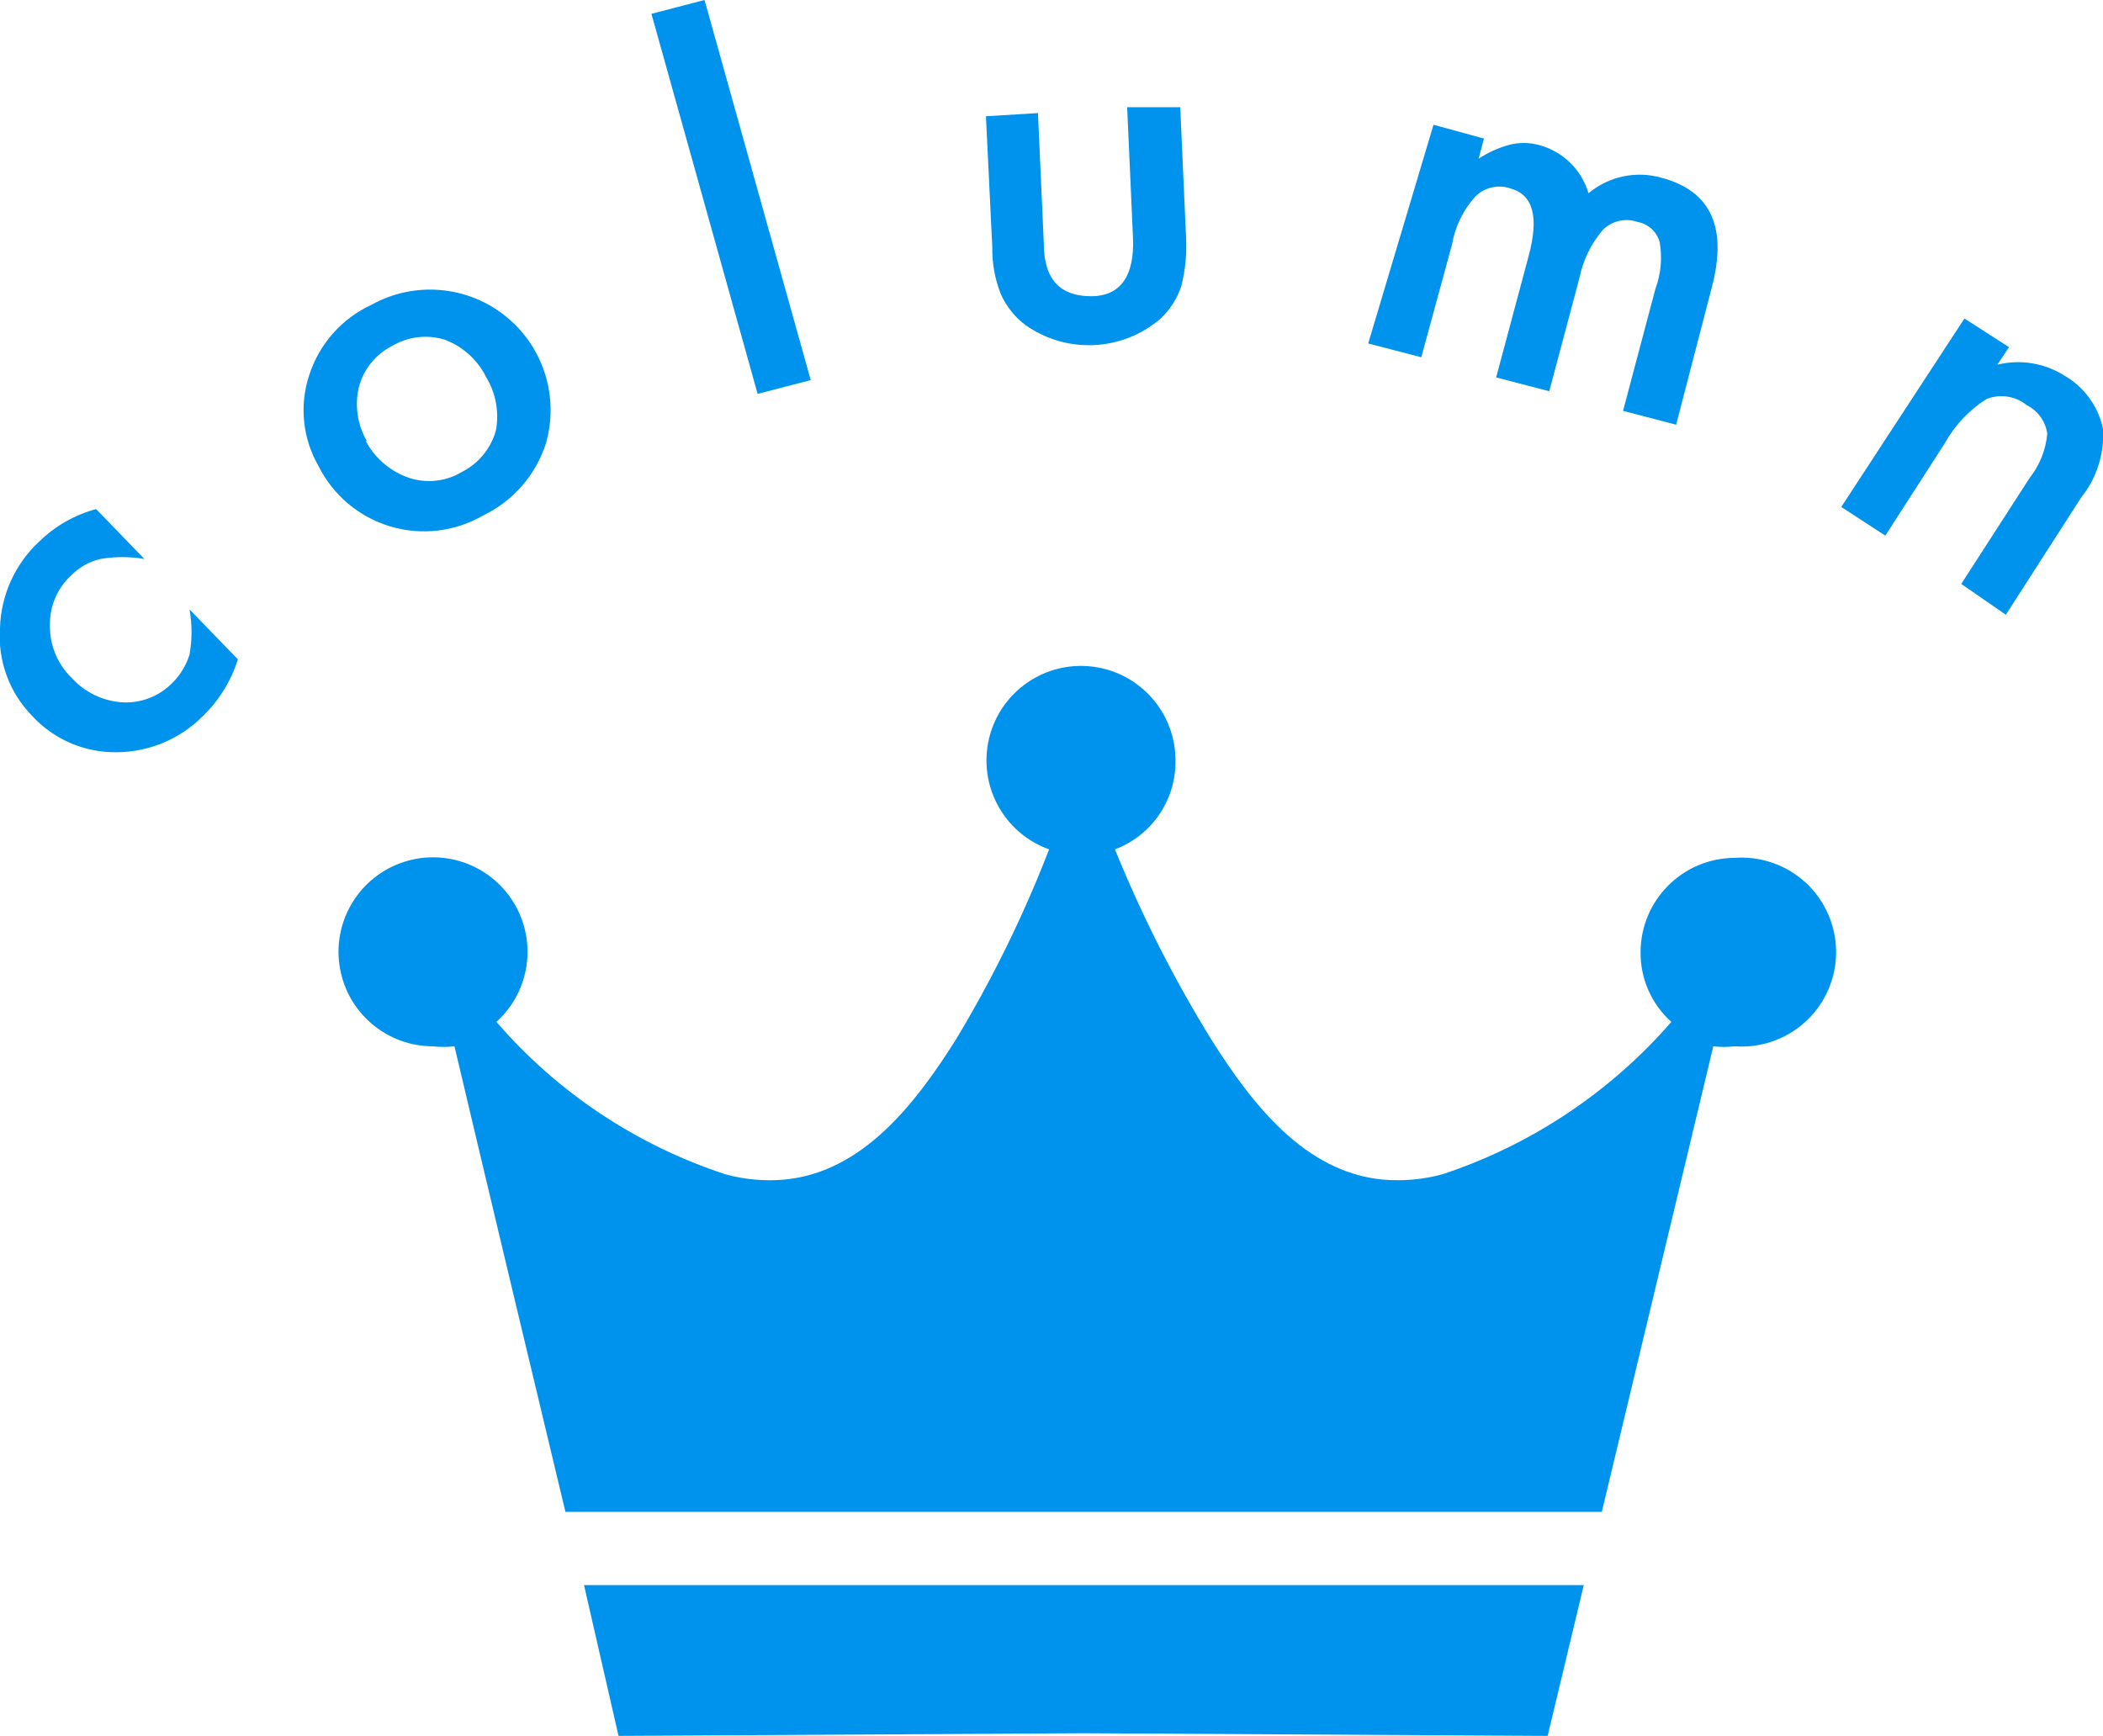
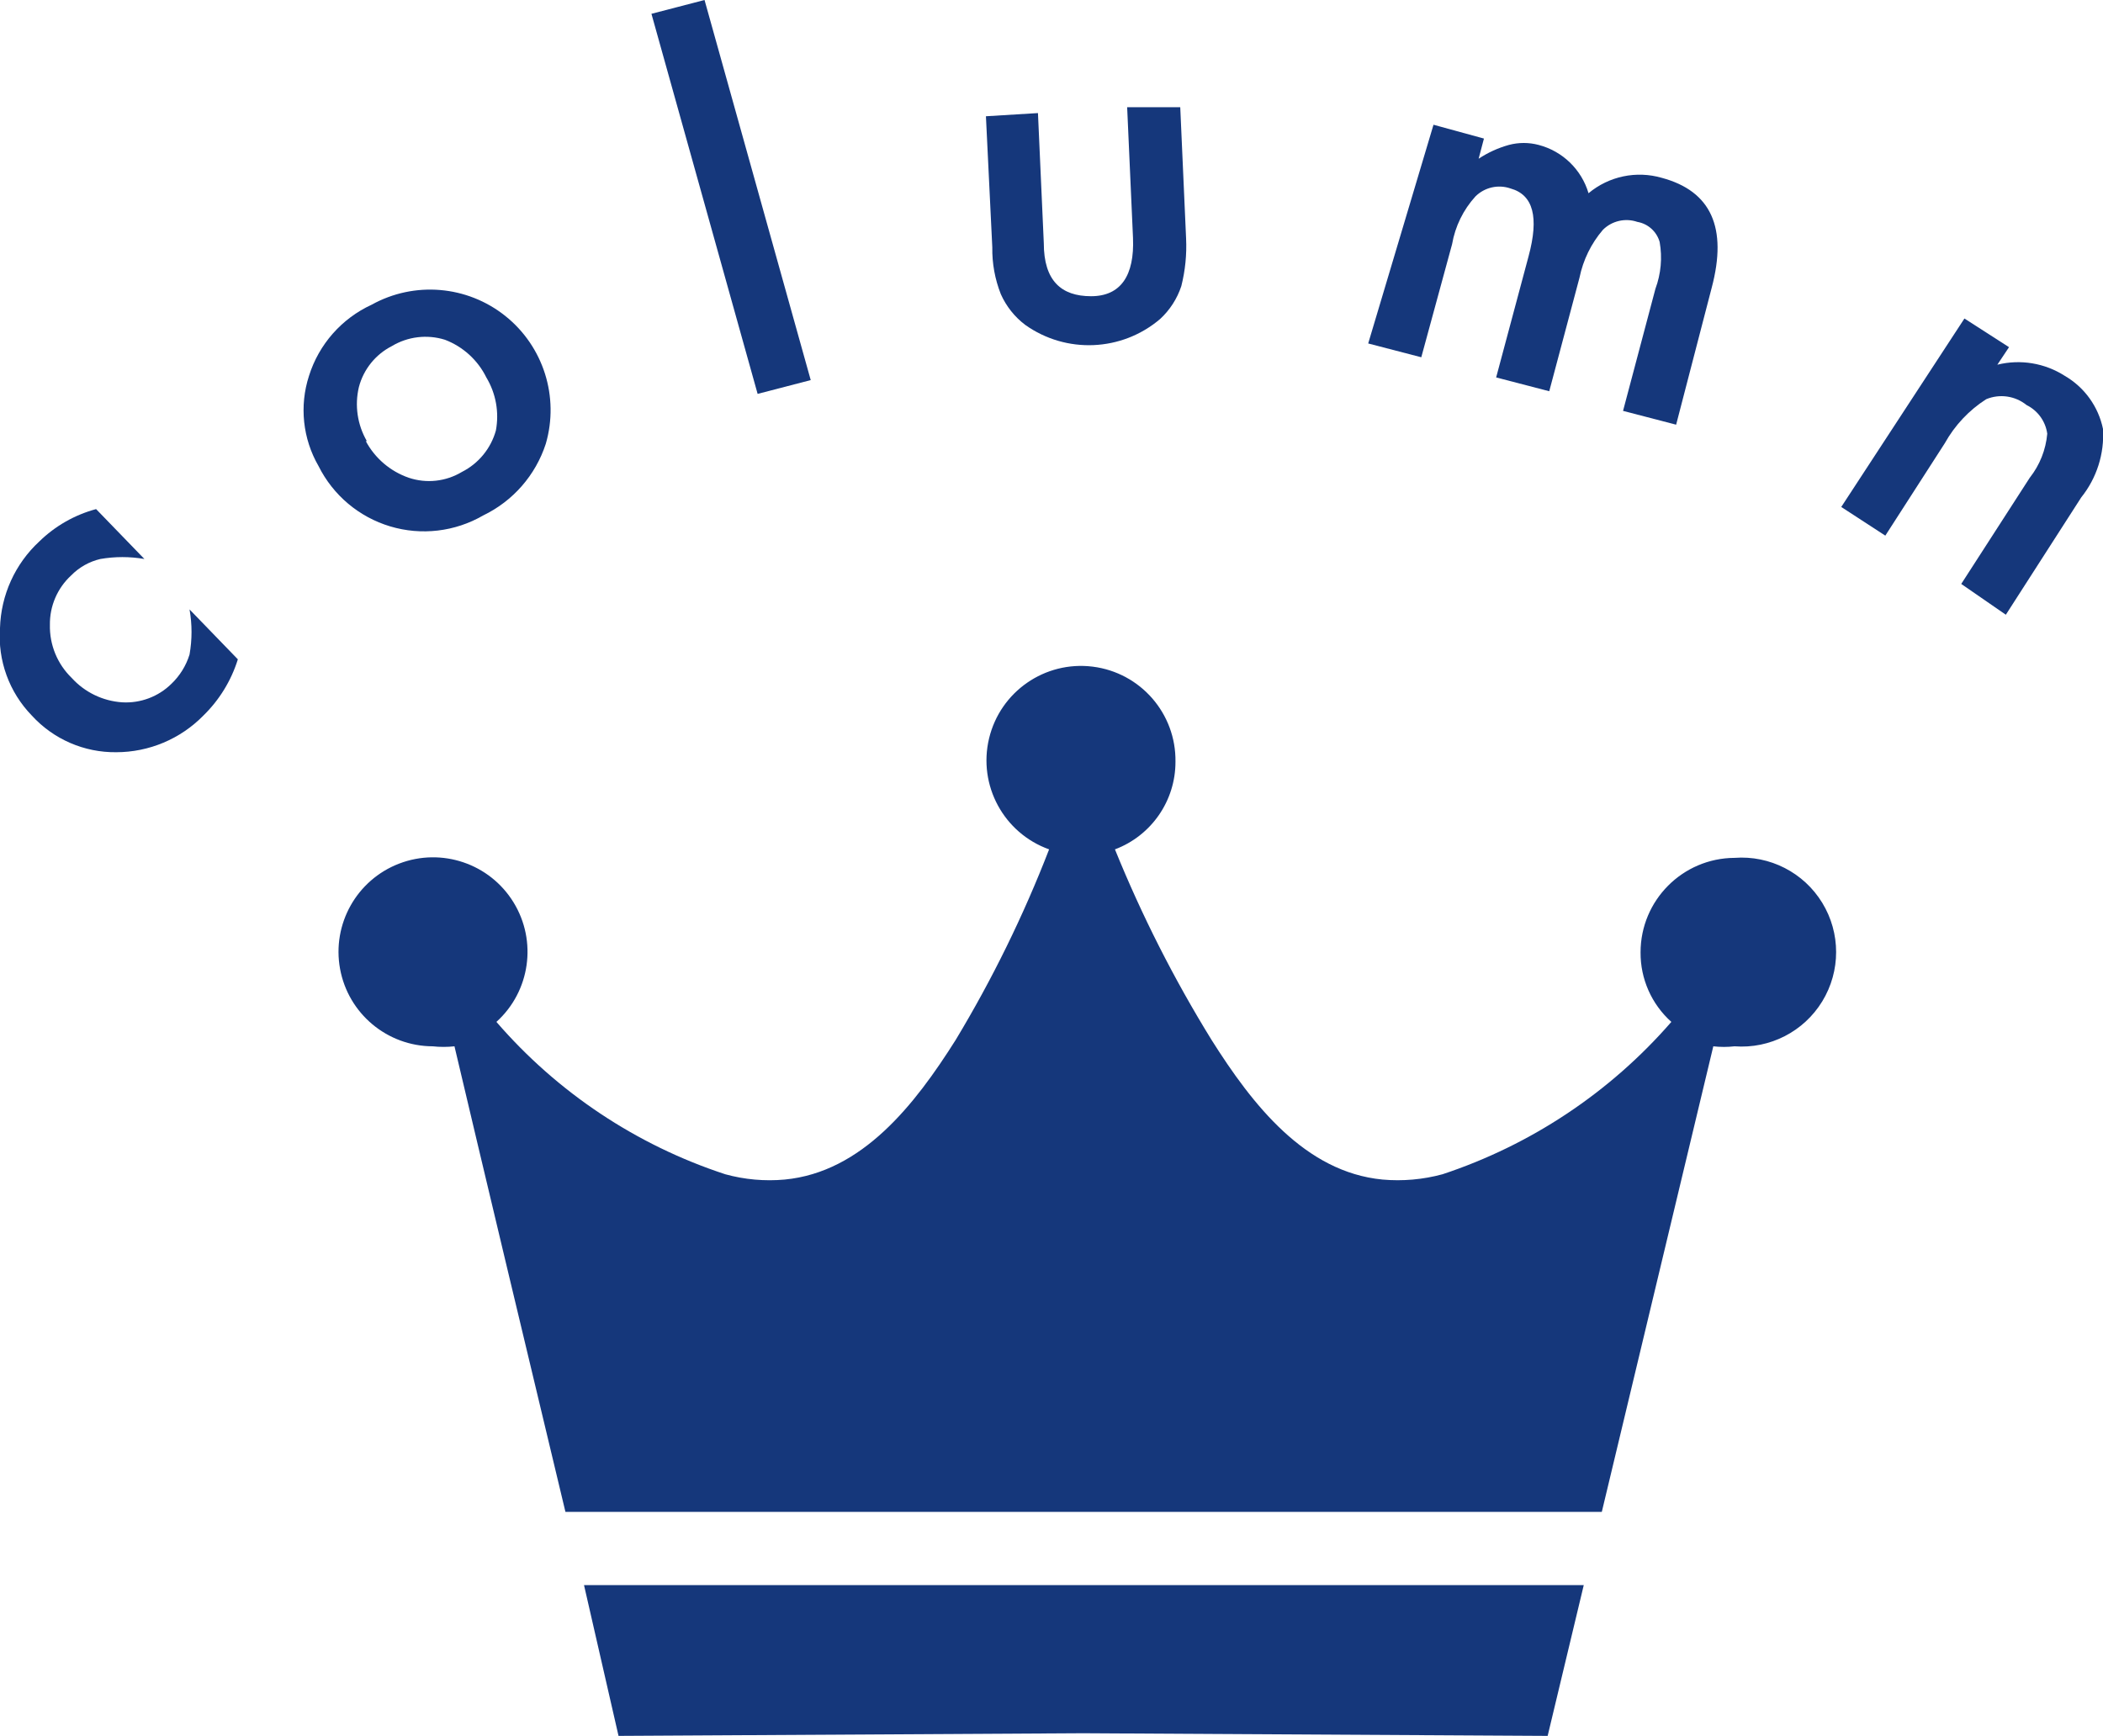
<svg xmlns="http://www.w3.org/2000/svg" viewBox="0 0 39.61 32.7">
  <defs>
-     <style>.cls-1{fill:#0093ee;}</style>
+     <style>.cls-1{fill:#15377b;}</style>
  </defs>
  <g id="Layer_2" data-name="Layer 2">
    <g id="レイヤー_3" data-name="レイヤー 3">
      <path class="cls-1" d="M1.81,9.59l.91.94a2.43,2.43,0,0,0-.83,0,1.13,1.13,0,0,0-.55.31,1.24,1.24,0,0,0-.4.93,1.35,1.35,0,0,0,.41,1,1.41,1.41,0,0,0,.95.46,1.22,1.22,0,0,0,.93-.35,1.29,1.29,0,0,0,.34-.55,2.43,2.43,0,0,0,0-.85l.91.94a2.53,2.53,0,0,1-.65,1.06,2.3,2.3,0,0,1-1.64.69,2.12,2.12,0,0,1-1.59-.69A2.14,2.14,0,0,1,0,11.83,2.31,2.31,0,0,1,.74,10.2,2.44,2.44,0,0,1,1.81,9.59Z" />
      <path class="cls-1" d="M6,8.78a2.1,2.1,0,0,1-.18-1.7A2.2,2.2,0,0,1,7,5.74a2.27,2.27,0,0,1,3.28,2.62A2.28,2.28,0,0,1,9.1,9.71,2.22,2.22,0,0,1,6,8.78Zm.89-.47A1.46,1.46,0,0,0,7.7,9a1.2,1.2,0,0,0,1-.11,1.25,1.25,0,0,0,.64-.78,1.43,1.43,0,0,0-.18-1,1.44,1.44,0,0,0-.78-.71,1.23,1.23,0,0,0-1,.12,1.21,1.21,0,0,0-.62.77A1.39,1.39,0,0,0,6.91,8.31Z" />
      <path class="cls-1" d="M13.27,0l2,7.16-1,.26-2-7.16Z" />
      <path class="cls-1" d="M19.55,2.13l.11,2.45c0,.71.33,1,.89,1s.82-.39.79-1.1l-.11-2.46,1,0,.11,2.47a3.08,3.08,0,0,1-.09.9,1.47,1.47,0,0,1-.4.62,2.07,2.07,0,0,1-2.54.11,1.48,1.48,0,0,1-.46-.58,2.3,2.3,0,0,1-.16-.88l-.12-2.47Z" />
      <path class="cls-1" d="M27,2.35l.95.26-.1.38a2,2,0,0,1,.57-.26,1.09,1.09,0,0,1,.56,0,1.33,1.33,0,0,1,.94.91,1.5,1.5,0,0,1,1.38-.29c.93.25,1.24.94.94,2.07L31.57,8l-1-.26.61-2.3a1.69,1.69,0,0,0,.08-.88.53.53,0,0,0-.42-.38.63.63,0,0,0-.65.15,2,2,0,0,0-.44.9l-.57,2.14-1-.26.61-2.28c.2-.74.09-1.16-.34-1.28a.64.64,0,0,0-.66.15,1.79,1.79,0,0,0-.44.9l-.58,2.13-1-.26Z" />
      <path class="cls-1" d="M37,6l.84.54-.22.33a1.63,1.63,0,0,1,1.27.21,1.51,1.51,0,0,1,.72,1,1.88,1.88,0,0,1-.41,1.29l-1.42,2.21L36.94,11l1.29-2a1.56,1.56,0,0,0,.33-.83.71.71,0,0,0-.39-.54.75.75,0,0,0-.76-.11,2.33,2.33,0,0,0-.78.83l-1.12,1.74-.83-.54Z" />
      <path class="cls-1" d="M11.65,32.7l8.75-.05,8.75.05.68-2.84H11Z" />
      <path class="cls-1" d="M32.67,16.16a1.78,1.78,0,0,0-1.77,1.78,1.74,1.74,0,0,0,.58,1.31,9.79,9.79,0,0,1-4.31,2.87,3.22,3.22,0,0,1-1.13.1c-1.46-.14-2.45-1.41-3.22-2.63A24,24,0,0,1,21,16a1.76,1.76,0,0,0,1.14-1.65A1.78,1.78,0,1,0,19.76,16,23.09,23.09,0,0,1,18,19.59c-.77,1.22-1.76,2.49-3.22,2.63a3.14,3.14,0,0,1-1.12-.1,9.68,9.68,0,0,1-4.31-2.87,1.78,1.78,0,1,0-1.2.46,1.9,1.9,0,0,0,.41,0c.5,2.12,1.39,5.85,2.09,8.77H30.17l2.1-8.77a1.75,1.75,0,0,0,.4,0,1.78,1.78,0,1,0,0-3.55Z" />
    </g>
  </g>
</svg>
